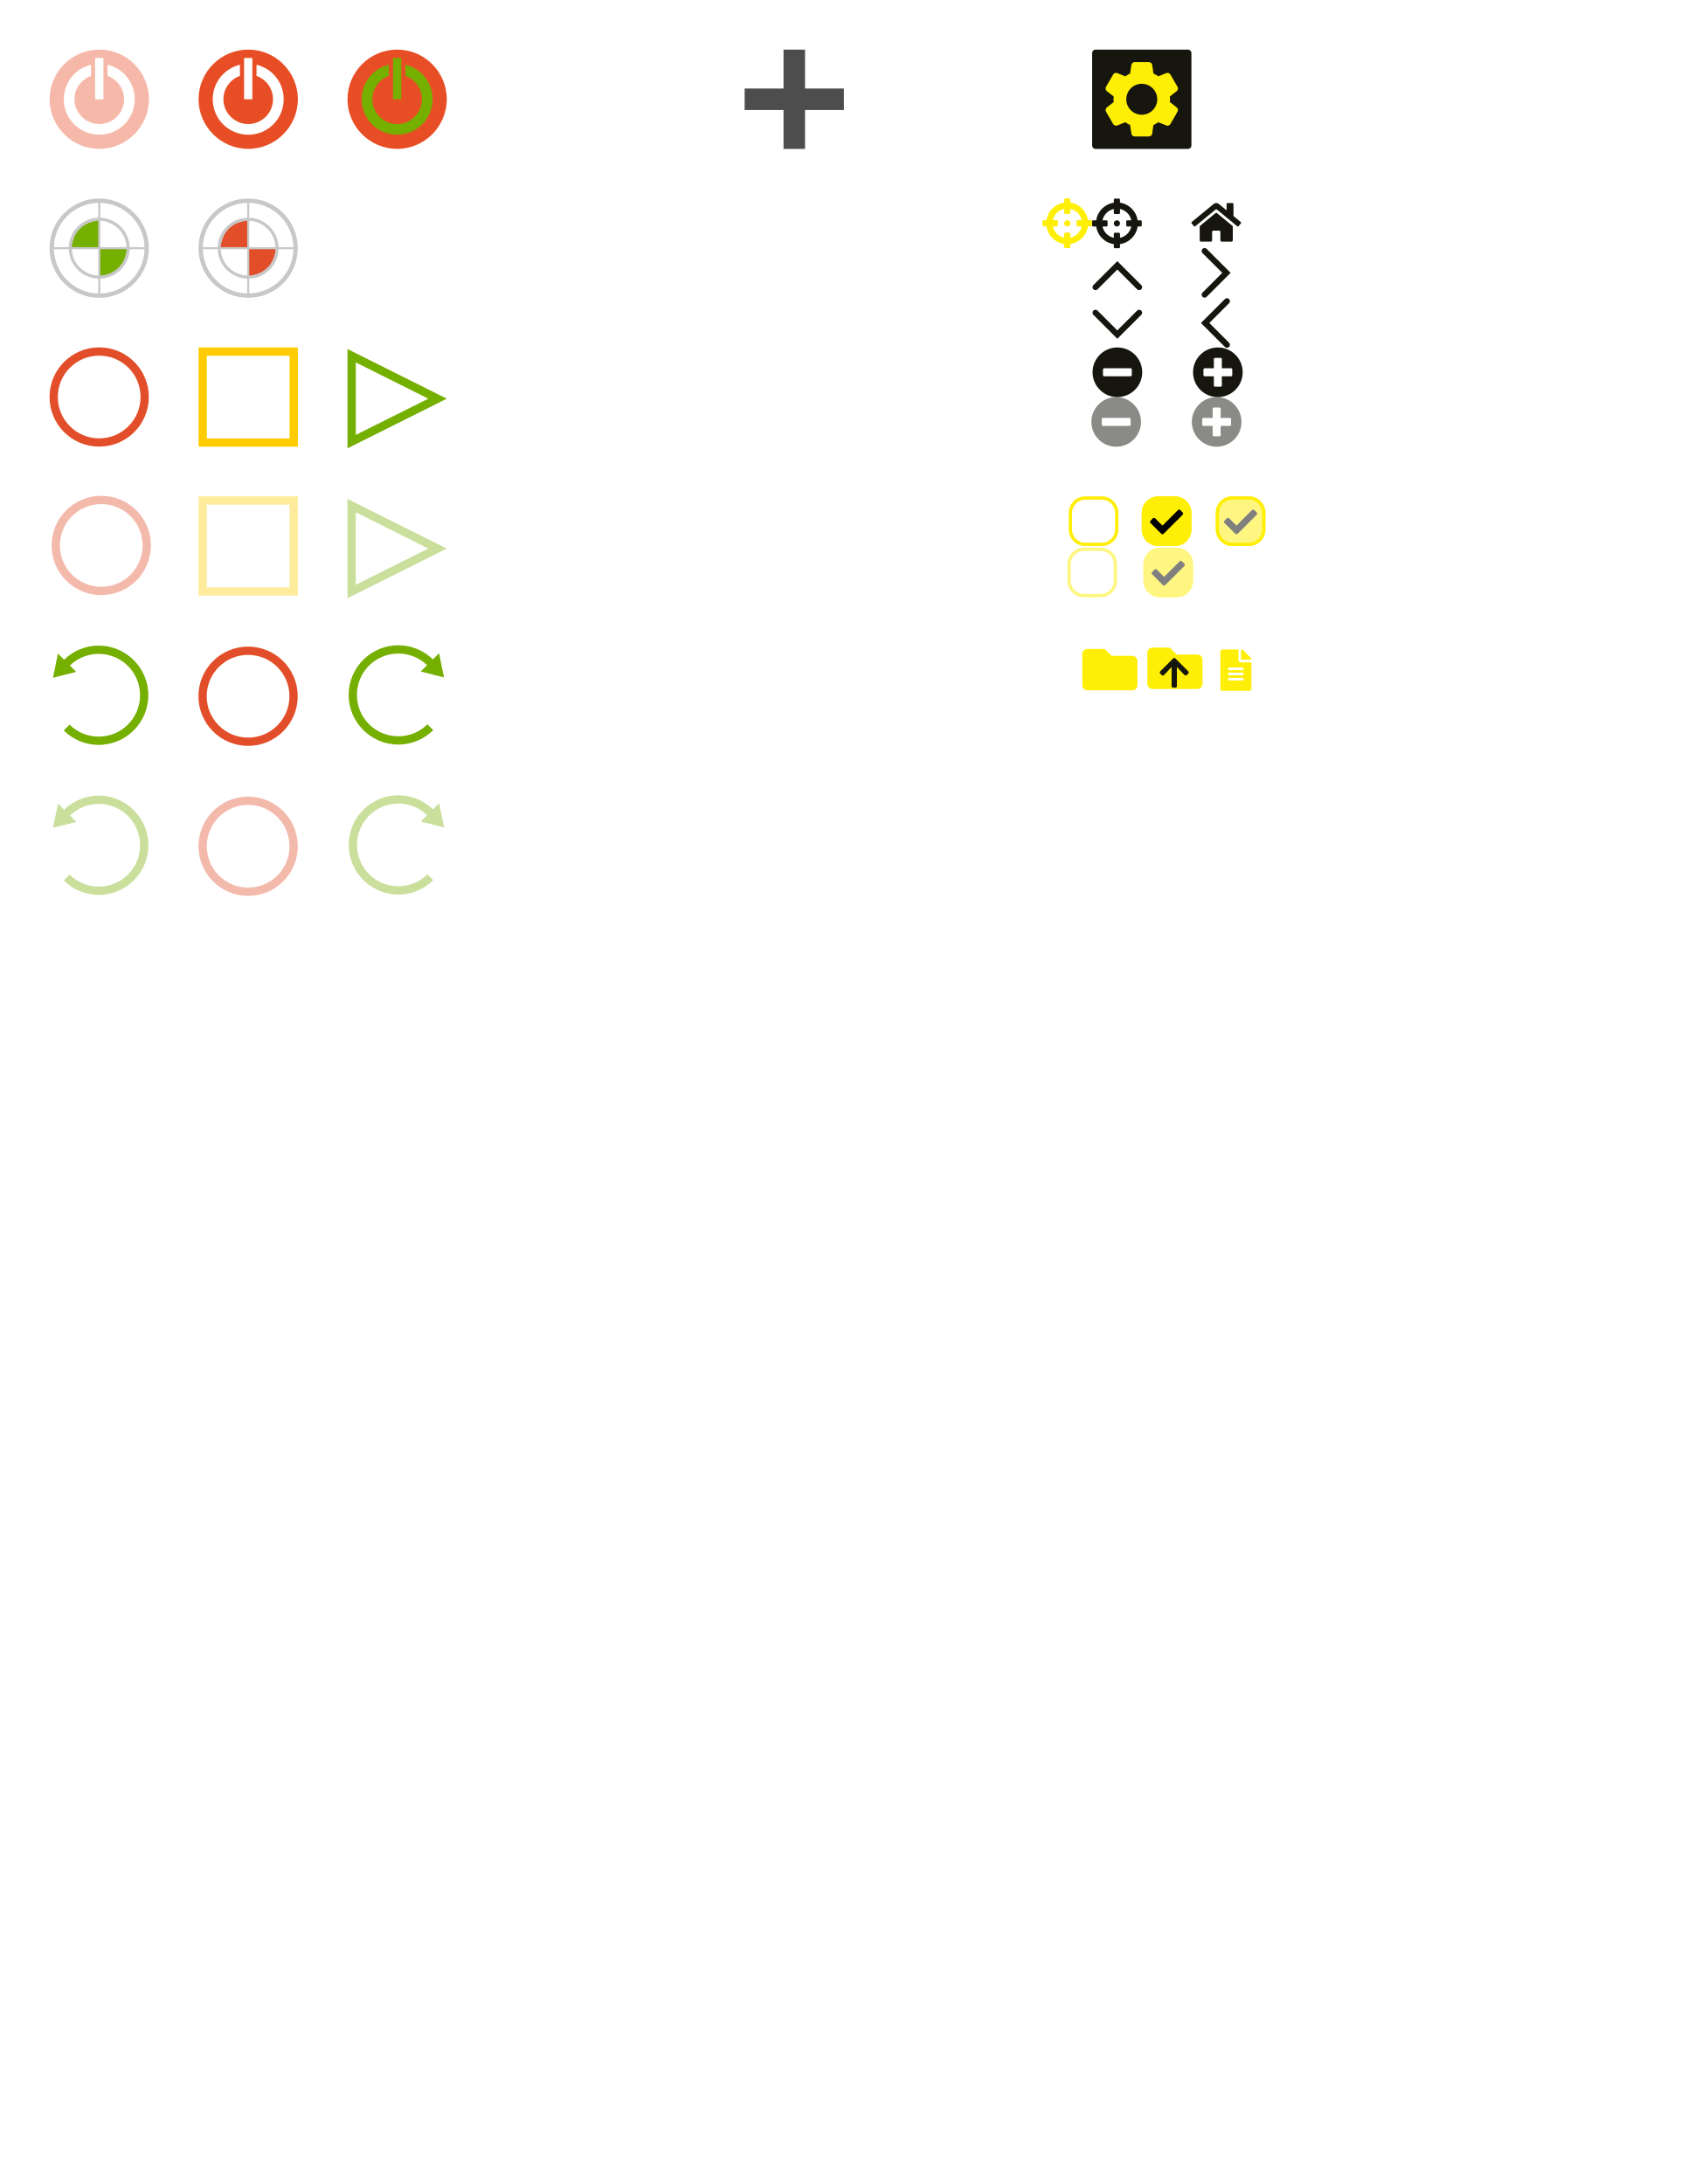
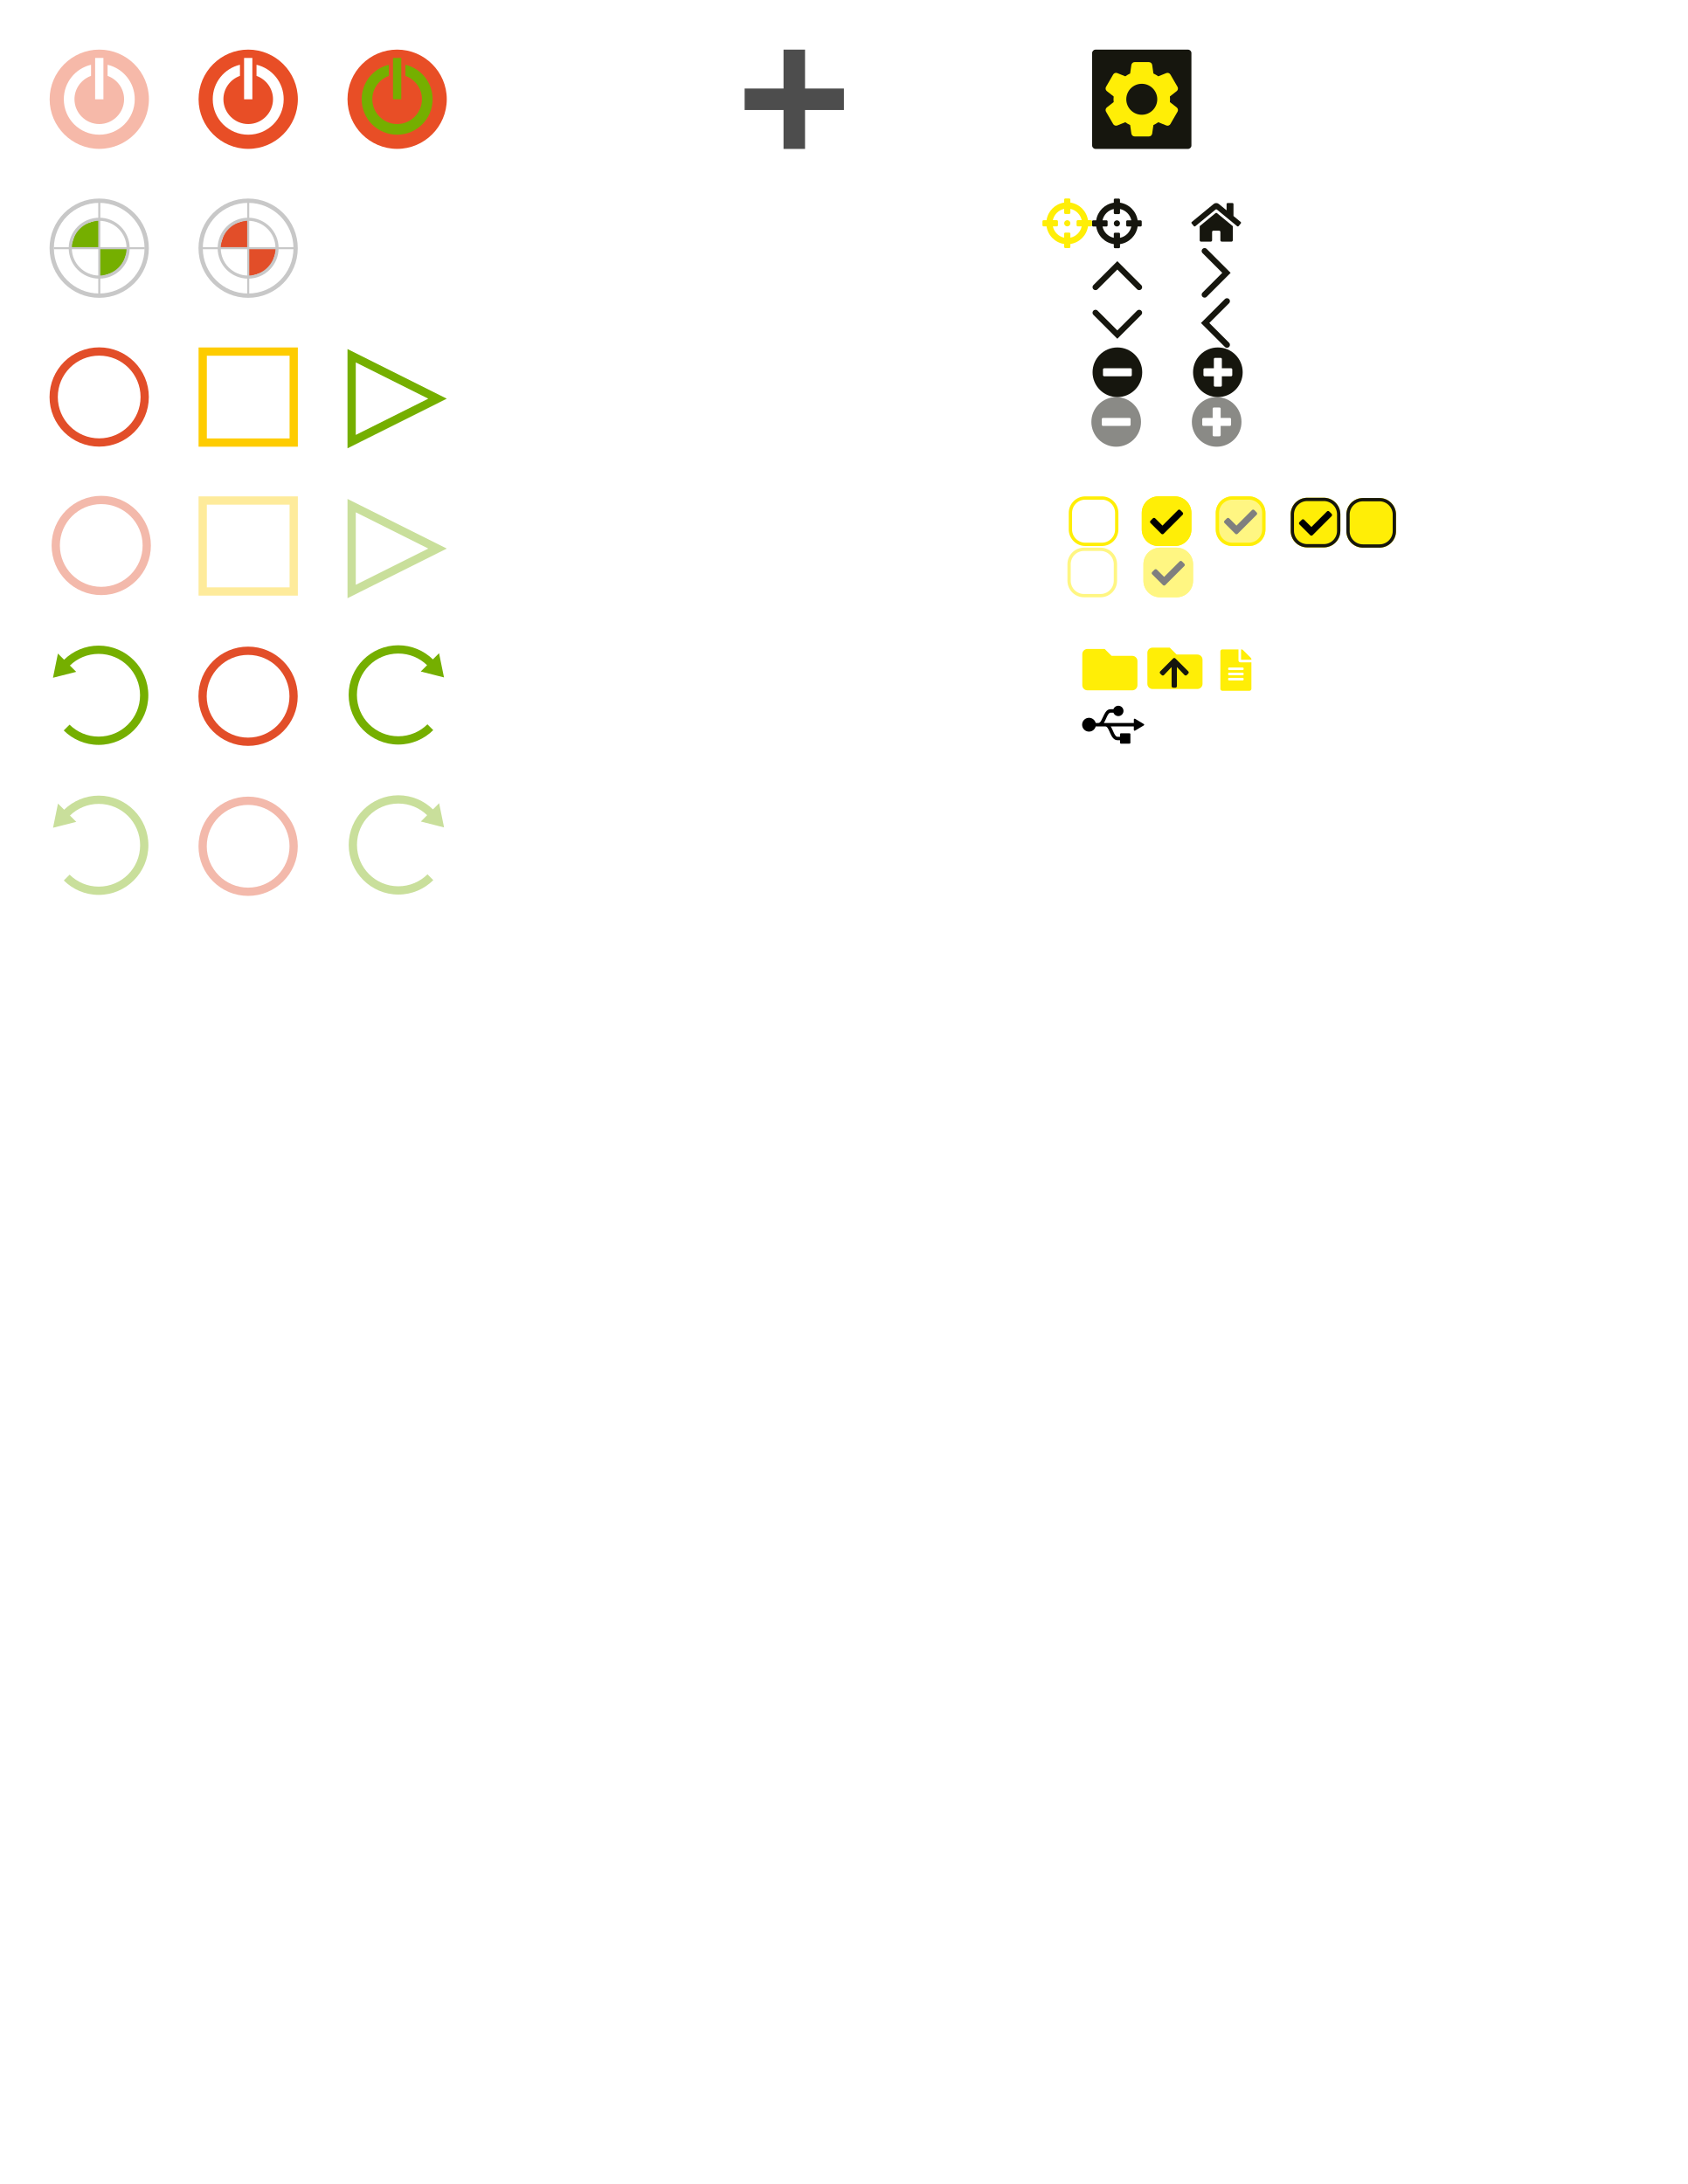
<svg xmlns="http://www.w3.org/2000/svg" width="8.5in" height="11in" viewBox="0 0 816 1056" version="1.1" id="svg8">
  <defs id="defs2">
    <clipPath clipPathUnits="userSpaceOnUse" id="clipPath936">
      <path style="fill:none;stroke:#000000;stroke-width:1px;stroke-linecap:butt;stroke-linejoin:miter;stroke-opacity:1" d="M 48,353.603 24,329.752 v 47.851 z" id="path938" />
    </clipPath>
  </defs>
  <g id="layer1" transform="translate(0,-17.60334)">
    <g id="power" transform="matrix(7.55967,0,0,7.55967,96.00212,-2155.613)">
      <g mask="none" id="g831" />
      <path style="color:#000000;font-style:normal;font-variant:normal;font-weight:normal;font-stretch:normal;font-size:medium;line-height:normal;font-family:sans-serif;font-variant-ligatures:normal;font-variant-position:normal;font-variant-caps:normal;font-variant-numeric:normal;font-variant-alternates:normal;font-feature-settings:normal;text-indent:0;text-align:start;text-decoration:none;text-decoration-line:none;text-decoration-style:solid;text-decoration-color:#000000;letter-spacing:normal;word-spacing:normal;text-transform:none;writing-mode:lr-tb;direction:ltr;text-orientation:mixed;dominant-baseline:auto;baseline-shift:baseline;text-anchor:start;white-space:normal;shape-padding:0;clip-rule:nonzero;display:inline;overflow:visible;visibility:visible;opacity:1;isolation:auto;mix-blend-mode:normal;color-interpolation:sRGB;color-interpolation-filters:linearRGB;solid-color:#000000;solid-opacity:1;vector-effect:none;fill:#e84e26;fill-opacity:1;fill-rule:nonzero;stroke:none;stroke-width:1.182;stroke-linecap:butt;stroke-linejoin:miter;stroke-miterlimit:4;stroke-dasharray:none;stroke-dashoffset:0;stroke-opacity:1;color-rendering:auto;image-rendering:auto;shape-rendering:auto;text-rendering:auto;enable-background:accumulate" d="M 12.004,-0.01 C 5.397,-0.01 -3.3989357e-6,5.379 0,11.986 c -3.3989354e-6,6.607 5.397,12.002 12.004,12.002 6.607,0 11.994,-5.395 11.994,-12.002 3e-6,-6.607 -5.387,-11.996 -11.994,-11.996 z M 10.998,2.002 H 13 V 11.998 H 10.998 Z M 10.002,3.656 v 2.688 c -2.322,0.829 -4,3.046 -4,5.643 -1.21e-5,3.298 2.704,6 6.002,6 3.298,0 5.992,-2.702 5.992,-6 -1.2e-5,-2.596 -1.673,-4.814 -3.992,-5.643 v -2.688 c 3.778,0.896 6.57,4.267 6.57,8.33 2e-6,4.754 -3.816,8.576 -8.57,8.576 -4.754,0 -8.578,-3.822 -8.578,-8.576 -2e-6,-4.063 2.796,-7.434 6.576,-8.33 z" transform="matrix(0.2645833,0,0,0.2645833,0,290.65)" id="rect819" />
    </g>
    <path style="color:#000000;font-style:normal;font-variant:normal;font-weight:normal;font-stretch:normal;font-size:medium;line-height:normal;font-family:sans-serif;font-variant-ligatures:normal;font-variant-position:normal;font-variant-caps:normal;font-variant-numeric:normal;font-variant-alternates:normal;font-feature-settings:normal;text-indent:0;text-align:start;text-decoration:none;text-decoration-line:none;text-decoration-style:solid;text-decoration-color:#000000;letter-spacing:normal;word-spacing:normal;text-transform:none;writing-mode:lr-tb;direction:ltr;text-orientation:mixed;dominant-baseline:auto;baseline-shift:baseline;text-anchor:start;white-space:normal;shape-padding:0;clip-rule:nonzero;display:inline;overflow:visible;visibility:visible;opacity:1;isolation:auto;mix-blend-mode:normal;color-interpolation:sRGB;color-interpolation-filters:linearRGB;solid-color:#000000;solid-opacity:1;vector-effect:none;fill:none;fill-opacity:1;fill-rule:nonzero;stroke:none;stroke-width:1.058;stroke-linecap:butt;stroke-linejoin:miter;stroke-miterlimit:4;stroke-dasharray:none;stroke-dashoffset:0;stroke-opacity:1;color-rendering:auto;image-rendering:auto;shape-rendering:auto;text-rendering:auto;enable-background:accumulate" d="m 5.821,285.36 v 5.289 h 1.059 v -5.289 z" id="path877" />
    <g id="power-checked" transform="matrix(3.779527,0,0,3.779527,114,-1032.916)">
      <circle clip-path="none" r="5.953" cy="290.645" cx="20.637" id="path843" style="fill:#75af00;fill-opacity:1;stroke:none;stroke-width:0.702;stroke-miterlimit:4;stroke-dasharray:none;stroke-opacity:1" />
      <g transform="matrix(2.000163,0,0,2.000163,14.28694,-297.0468)" id="5345">
        <g id="g831-7" mask="none" />
        <path transform="matrix(0.2645833,0,0,0.2645833,0,290.65)" clip-path="none" id="rect819-5" d="M 12.004,-0.01 C 5.397,-0.01 -3.3989357e-6,5.379 0,11.986 c -3.3989354e-6,6.607 5.397,12.002 12.004,12.002 6.607,0 11.994,-5.395 11.994,-12.002 3e-6,-6.607 -5.387,-11.996 -11.994,-11.996 z M 10.998,2.002 H 13 V 11.998 H 10.998 Z M 10.002,3.656 v 2.688 c -2.322,0.829 -4,3.046 -4,5.643 -1.21e-5,3.298 2.704,6 6.002,6 3.298,0 5.992,-2.702 5.992,-6 -1.2e-5,-2.596 -1.673,-4.814 -3.992,-5.643 v -2.688 c 3.778,0.896 6.57,4.267 6.57,8.33 2e-6,4.754 -3.816,8.576 -8.57,8.576 -4.754,0 -8.578,-3.822 -8.578,-8.576 -2e-6,-4.063 2.796,-7.434 6.576,-8.33 z" style="color:#000000;font-style:normal;font-variant:normal;font-weight:normal;font-stretch:normal;font-size:medium;line-height:normal;font-family:sans-serif;font-variant-ligatures:normal;font-variant-position:normal;font-variant-caps:normal;font-variant-numeric:normal;font-variant-alternates:normal;font-feature-settings:normal;text-indent:0;text-align:start;text-decoration:none;text-decoration-line:none;text-decoration-style:solid;text-decoration-color:#000000;letter-spacing:normal;word-spacing:normal;text-transform:none;writing-mode:lr-tb;direction:ltr;text-orientation:mixed;dominant-baseline:auto;baseline-shift:baseline;text-anchor:start;white-space:normal;shape-padding:0;clip-rule:nonzero;display:inline;overflow:visible;visibility:visible;opacity:1;isolation:auto;mix-blend-mode:normal;color-interpolation:sRGB;color-interpolation-filters:linearRGB;solid-color:#000000;solid-opacity:1;vector-effect:none;fill:#e84e26;fill-opacity:1;fill-rule:nonzero;stroke:none;stroke-width:1.182;stroke-linecap:butt;stroke-linejoin:miter;stroke-miterlimit:4;stroke-dasharray:none;stroke-dashoffset:0;stroke-opacity:1;color-rendering:auto;image-rendering:auto;shape-rendering:auto;text-rendering:auto;enable-background:accumulate" />
      </g>
    </g>
    <g id="plus" transform="matrix(11.33858,0,0,11.33858,-36.00004,-3229.956)">
      <path id="path4640" d="m 34.925,290.65 c 4.233,0 4.233,0 4.233,0 v 0 0" style="fill:none;stroke:#4d4d4d;stroke-width:0.917;stroke-linecap:butt;stroke-linejoin:miter;stroke-miterlimit:4;stroke-dasharray:none;stroke-opacity:1" />
      <path id="path4640-3" d="m 37.042,288.533 c 0,4.233 0,4.233 0,4.233 v 0 0" style="fill:none;stroke:#4d4d4d;stroke-width:0.917;stroke-linecap:butt;stroke-linejoin:miter;stroke-miterlimit:4;stroke-dasharray:none;stroke-opacity:1" />
    </g>
    <g id="power-disabled" transform="matrix(7.55967,0,0,7.55967,23.99788,-2155.613)">
      <g mask="none" id="g831-6" />
      <path style="color:#000000;font-style:normal;font-variant:normal;font-weight:normal;font-stretch:normal;font-size:medium;line-height:normal;font-family:sans-serif;font-variant-ligatures:normal;font-variant-position:normal;font-variant-caps:normal;font-variant-numeric:normal;font-variant-alternates:normal;font-feature-settings:normal;text-indent:0;text-align:start;text-decoration:none;text-decoration-line:none;text-decoration-style:solid;text-decoration-color:#000000;letter-spacing:normal;word-spacing:normal;text-transform:none;writing-mode:lr-tb;direction:ltr;text-orientation:mixed;dominant-baseline:auto;baseline-shift:baseline;text-anchor:start;white-space:normal;shape-padding:0;clip-rule:nonzero;display:inline;overflow:visible;visibility:visible;opacity:1;isolation:auto;mix-blend-mode:normal;color-interpolation:sRGB;color-interpolation-filters:linearRGB;solid-color:#000000;solid-opacity:1;vector-effect:none;fill:#e84e26;fill-opacity:0.392;fill-rule:nonzero;stroke:none;stroke-width:1.182;stroke-linecap:butt;stroke-linejoin:miter;stroke-miterlimit:4;stroke-dasharray:none;stroke-dashoffset:0;stroke-opacity:1;color-rendering:auto;image-rendering:auto;shape-rendering:auto;text-rendering:auto;enable-background:accumulate" d="M 12.004,-0.01 C 5.397,-0.01 -3.3989357e-6,5.379 0,11.986 c -3.3989354e-6,6.607 5.397,12.002 12.004,12.002 6.607,0 11.994,-5.395 11.994,-12.002 3e-6,-6.607 -5.387,-11.996 -11.994,-11.996 z M 10.998,2.002 H 13 V 11.998 H 10.998 Z M 10.002,3.656 v 2.688 c -2.322,0.829 -4,3.046 -4,5.643 -1.21e-5,3.298 2.704,6 6.002,6 3.298,0 5.992,-2.702 5.992,-6 -1.2e-5,-2.596 -1.673,-4.814 -3.992,-5.643 v -2.688 c 3.778,0.896 6.57,4.267 6.57,8.33 2e-6,4.754 -3.816,8.576 -8.57,8.576 -4.754,0 -8.578,-3.822 -8.578,-8.576 -2e-6,-4.063 2.796,-7.434 6.576,-8.33 z" transform="matrix(0.2645833,0,0,0.2645833,0,290.65)" id="rect819-7" />
    </g>
    <ellipse style="opacity:1;fill:none;fill-opacity:1;stroke:#e24e29;stroke-width:3.997;stroke-linecap:round;stroke-linejoin:miter;stroke-miterlimit:4;stroke-dasharray:none;stroke-dashoffset:0;stroke-opacity:1" id="path6657" cx="47.951" cy="209.557" rx="22.001" ry="22.001" />
    <rect style="fill:none;fill-opacity:1;stroke:#fecc00;stroke-width:4;stroke-linecap:round;stroke-linejoin:miter;stroke-miterlimit:4;stroke-dasharray:none;stroke-opacity:1" id="rect6677" width="44" height="44" x="98" y="187.603" ry="0" />
    <path style="fill:none;fill-opacity:1;stroke:#75af00;stroke-width:4;stroke-linecap:butt;stroke-linejoin:miter;stroke-miterlimit:4;stroke-dasharray:none;stroke-opacity:1" d="M 170,189.603 211.528,210.367 170,231.131 Z" id="path6679" />
    <g id="g6798" transform="translate(-96,-192)">
      <path id="path6774-4" d="m 144,329.603 h 14 l -2,6 -2,4 -4,2 -6,2 z" style="fill:#75af00;fill-opacity:1;stroke:none;stroke-width:1px;stroke-linecap:butt;stroke-linejoin:miter;stroke-opacity:1" />
      <path id="path6774" d="m 144,329.603 h -14 l 2,-6 2,-4 4,-2 6,-2 z" style="fill:#75af00;fill-opacity:1;stroke:none;stroke-width:1px;stroke-linecap:butt;stroke-linejoin:miter;stroke-opacity:1" />
      <g style="stroke:#c8c8c8;stroke-opacity:1" id="g6772">
        <path style="opacity:1;fill:none;fill-opacity:1;stroke:#c8c8c8;stroke-width:2.087;stroke-linecap:round;stroke-linejoin:miter;stroke-miterlimit:4;stroke-dasharray:none;stroke-dashoffset:0;stroke-opacity:1" d="m 166.918,329.601 a 22.957,22.957 0 0 1 -22.957,22.957 22.957,22.957 0 0 1 -22.957,-22.957 22.957,22.957 0 0 1 22.957,-22.957 22.957,22.957 0 0 1 22.957,22.957 z" id="path6657-9" />
        <path style="opacity:1;fill:none;fill-opacity:1;stroke:#c8c8c8;stroke-width:1.5;stroke-linecap:round;stroke-linejoin:miter;stroke-miterlimit:4;stroke-dasharray:none;stroke-dashoffset:0;stroke-opacity:1" d="m 157.944,329.601 a 13.983,13.983 0 0 1 -13.983,13.983 13.983,13.983 0 0 1 -13.983,-13.983 13.983,13.983 0 0 1 13.983,-13.983 13.983,13.983 0 0 1 13.983,13.983 z" id="path6657-4" />
        <path style="fill:none;stroke:#c8c8c8;stroke-width:1px;stroke-linecap:butt;stroke-linejoin:miter;stroke-opacity:1" d="m 122,329.603 h 44" id="path6764" />
        <path style="fill:none;stroke:#c8c8c8;stroke-width:1px;stroke-linecap:butt;stroke-linejoin:miter;stroke-opacity:1" d="m 144,307.603 v 44" id="path6766" />
      </g>
    </g>
    <g transform="translate(-96,72)" id="g6798-6">
      <path id="path6774-4-0" d="m 216,65.603 h 14 l -2,6 -2,4 -4,2 -6,2 z" style="fill:#e24e29;fill-opacity:1;stroke:none;stroke-width:1px;stroke-linecap:butt;stroke-linejoin:miter;stroke-opacity:1" />
      <path id="path6774-7" d="m 216,65.603 h -14 l 2,-6 2,-4 4,-2 6,-2 z" style="fill:#e24e29;fill-opacity:1;stroke:none;stroke-width:1px;stroke-linecap:butt;stroke-linejoin:miter;stroke-opacity:1" />
      <g style="stroke:#c8c8c8;stroke-opacity:1" id="g6772-4" transform="translate(72,-264)">
        <path style="opacity:1;fill:none;fill-opacity:1;stroke:#c8c8c8;stroke-width:2.087;stroke-linecap:round;stroke-linejoin:miter;stroke-miterlimit:4;stroke-dasharray:none;stroke-dashoffset:0;stroke-opacity:1" d="m 166.918,329.601 a 22.957,22.957 0 0 1 -22.957,22.957 22.957,22.957 0 0 1 -22.957,-22.957 22.957,22.957 0 0 1 22.957,-22.957 22.957,22.957 0 0 1 22.957,22.957 z" id="path6657-9-3" />
        <path style="opacity:1;fill:none;fill-opacity:1;stroke:#c8c8c8;stroke-width:1.5;stroke-linecap:round;stroke-linejoin:miter;stroke-miterlimit:4;stroke-dasharray:none;stroke-dashoffset:0;stroke-opacity:1" d="m 157.944,329.601 a 13.983,13.983 0 0 1 -13.983,13.983 13.983,13.983 0 0 1 -13.983,-13.983 13.983,13.983 0 0 1 13.983,-13.983 13.983,13.983 0 0 1 13.983,13.983 z" id="path6657-4-7" />
        <path style="fill:none;stroke:#c8c8c8;stroke-width:1px;stroke-linecap:butt;stroke-linejoin:miter;stroke-opacity:1" d="m 122,329.603 h 44" id="path6764-9" />
        <path style="fill:none;stroke:#c8c8c8;stroke-width:1px;stroke-linecap:butt;stroke-linejoin:miter;stroke-opacity:1" d="m 144,307.603 v 44" id="path6766-0" />
      </g>
    </g>
    <ellipse style="opacity:1;fill:none;fill-opacity:1;stroke:#e24e29;stroke-width:3.997;stroke-linecap:round;stroke-linejoin:miter;stroke-miterlimit:4;stroke-dasharray:none;stroke-dashoffset:0;stroke-opacity:0.392" id="path6657-3" cx="48.951" cy="281.342" rx="22.001" ry="22.001" />
    <rect style="fill:none;fill-opacity:1;stroke:#fecc00;stroke-width:4;stroke-linecap:round;stroke-linejoin:miter;stroke-miterlimit:4;stroke-dasharray:none;stroke-opacity:0.392" id="rect6677-6" width="44" height="44" x="98" y="259.603" ry="0" />
    <path style="fill:none;fill-opacity:1;stroke:#75af00;stroke-width:4;stroke-linecap:butt;stroke-linejoin:miter;stroke-miterlimit:4;stroke-dasharray:none;stroke-opacity:0.392" d="M 170,262.076 211.528,282.84 170,303.603 Z" id="path6679-7" />
    <ellipse style="opacity:1;fill:none;fill-opacity:1;stroke:#e24e29;stroke-width:3.997;stroke-linecap:round;stroke-linejoin:miter;stroke-miterlimit:4;stroke-dasharray:none;stroke-dashoffset:0;stroke-opacity:1" id="path6657-36" cx="119.934" cy="354.252" rx="22.001" ry="22.001" />
    <path style="color:#000000;font-style:normal;font-variant:normal;font-weight:normal;font-stretch:normal;font-size:medium;line-height:normal;font-family:sans-serif;font-variant-ligatures:normal;font-variant-position:normal;font-variant-caps:normal;font-variant-numeric:normal;font-variant-alternates:normal;font-feature-settings:normal;text-indent:0;text-align:start;text-decoration:none;text-decoration-line:none;text-decoration-style:solid;text-decoration-color:#000000;letter-spacing:normal;word-spacing:normal;text-transform:none;writing-mode:lr-tb;direction:ltr;text-orientation:mixed;dominant-baseline:auto;baseline-shift:baseline;text-anchor:start;white-space:normal;shape-padding:0;clip-rule:nonzero;display:inline;overflow:visible;visibility:visible;opacity:1;isolation:auto;mix-blend-mode:normal;color-interpolation:sRGB;color-interpolation-filters:linearRGB;solid-color:#000000;solid-opacity:1;vector-effect:none;fill:#75af00;fill-opacity:1;fill-rule:nonzero;stroke:none;stroke-width:3.997;stroke-linecap:round;stroke-linejoin:miter;stroke-miterlimit:4;stroke-dasharray:none;stroke-dashoffset:0;stroke-opacity:0.392;color-rendering:auto;image-rendering:auto;shape-rendering:auto;text-rendering:auto;enable-background:accumulate" clip-path="none" d="M 47.707 312.162 C 41.207 312.162 35.307 314.767 30.98 318.98 L 28 316 L 25.611 327.699 L 36.854 324.854 L 33.793 321.793 C 37.39 318.308 42.287 316.158 47.707 316.158 C 58.778 316.158 67.711 325.091 67.711 336.162 C 67.711 347.233 58.778 356.164 47.707 356.164 C 42.205 356.164 37.234 353.955 33.623 350.377 L 30.812 353.188 C 35.153 357.495 41.125 360.162 47.707 360.162 C 60.938 360.162 71.707 349.393 71.707 336.162 C 71.707 322.931 60.938 312.162 47.707 312.162 z " transform="translate(0,17.60334)" id="path6657-36-7" />
    <path style="color:#000000;font-style:normal;font-variant:normal;font-weight:normal;font-stretch:normal;font-size:medium;line-height:normal;font-family:sans-serif;font-variant-ligatures:normal;font-variant-position:normal;font-variant-caps:normal;font-variant-numeric:normal;font-variant-alternates:normal;font-feature-settings:normal;text-indent:0;text-align:start;text-decoration:none;text-decoration-line:none;text-decoration-style:solid;text-decoration-color:#000000;letter-spacing:normal;word-spacing:normal;text-transform:none;writing-mode:lr-tb;direction:ltr;text-orientation:mixed;dominant-baseline:auto;baseline-shift:baseline;text-anchor:start;white-space:normal;shape-padding:0;clip-rule:nonzero;display:inline;overflow:visible;visibility:visible;opacity:1;isolation:auto;mix-blend-mode:normal;color-interpolation:sRGB;color-interpolation-filters:linearRGB;solid-color:#000000;solid-opacity:1;vector-effect:none;fill:#75af00;fill-opacity:1;fill-rule:nonzero;stroke:none;stroke-width:3.997;stroke-linecap:round;stroke-linejoin:miter;stroke-miterlimit:4;stroke-dasharray:none;stroke-dashoffset:0;stroke-opacity:0.392;color-rendering:auto;image-rendering:auto;shape-rendering:auto;text-rendering:auto;enable-background:accumulate" clip-path="none" d="m 192.557,329.603 c 6.5,0 12.4,2.605 16.727,6.818 l 2.98,-2.98 2.389,11.699 -11.242,-2.846 3.061,-3.061 c -3.597,-3.484 -8.494,-5.635 -13.914,-5.635 -11.071,0 -20.004,8.933 -20.004,20.004 0,11.071 8.933,20.002 20.004,20.002 5.502,0 10.473,-2.209 14.084,-5.787 l 2.811,2.811 c -4.341,4.308 -10.312,6.975 -16.895,6.975 -13.231,0 -24,-10.769 -24,-24 0,-13.231 10.769,-24 24,-24 z" id="path6657-36-7-2" />
    <ellipse style="opacity:1;fill:none;fill-opacity:1;stroke:#e04d29;stroke-width:3.997;stroke-linecap:round;stroke-linejoin:miter;stroke-miterlimit:4;stroke-dasharray:none;stroke-dashoffset:0;stroke-opacity:0.392" id="path6657-36-0" cx="119.965" cy="426.785" rx="22.001" ry="22.001" />
    <path style="color:#000000;font-style:normal;font-variant:normal;font-weight:normal;font-stretch:normal;font-size:medium;line-height:normal;font-family:sans-serif;font-variant-ligatures:normal;font-variant-position:normal;font-variant-caps:normal;font-variant-numeric:normal;font-variant-alternates:normal;font-feature-settings:normal;text-indent:0;text-align:start;text-decoration:none;text-decoration-line:none;text-decoration-style:solid;text-decoration-color:#000000;letter-spacing:normal;word-spacing:normal;text-transform:none;writing-mode:lr-tb;direction:ltr;text-orientation:mixed;dominant-baseline:auto;baseline-shift:baseline;text-anchor:start;white-space:normal;shape-padding:0;clip-rule:nonzero;display:inline;overflow:visible;visibility:visible;opacity:1;isolation:auto;mix-blend-mode:normal;color-interpolation:sRGB;color-interpolation-filters:linearRGB;solid-color:#000000;solid-opacity:1;vector-effect:none;fill:#75ad00;fill-opacity:0.392;fill-rule:nonzero;stroke:none;stroke-width:3.997;stroke-linecap:round;stroke-linejoin:miter;stroke-miterlimit:4;stroke-dasharray:none;stroke-dashoffset:0;stroke-opacity:0.392;color-rendering:auto;image-rendering:auto;shape-rendering:auto;text-rendering:auto;enable-background:accumulate" clip-path="none" d="m 47.739,402.298 c -6.5,0 -12.4,2.605 -16.727,6.818 l -2.98,-2.98 -2.389,11.699 11.242,-2.846 -3.061,-3.061 c 3.597,-3.484 8.494,-5.635 13.914,-5.635 11.071,0 20.004,8.933 20.004,20.004 0,11.071 -8.933,20.002 -20.004,20.002 -5.502,0 -10.473,-2.209 -14.084,-5.787 l -2.811,2.811 c 4.341,4.308 10.312,6.975 16.895,6.975 13.231,0 24,-10.769 24,-24 0,-13.231 -10.769,-24 -24,-24 z" id="path6657-36-7-5" />
    <path style="color:#000000;font-style:normal;font-variant:normal;font-weight:normal;font-stretch:normal;font-size:medium;line-height:normal;font-family:sans-serif;font-variant-ligatures:normal;font-variant-position:normal;font-variant-caps:normal;font-variant-numeric:normal;font-variant-alternates:normal;font-feature-settings:normal;text-indent:0;text-align:start;text-decoration:none;text-decoration-line:none;text-decoration-style:solid;text-decoration-color:#000000;letter-spacing:normal;word-spacing:normal;text-transform:none;writing-mode:lr-tb;direction:ltr;text-orientation:mixed;dominant-baseline:auto;baseline-shift:baseline;text-anchor:start;white-space:normal;shape-padding:0;clip-rule:nonzero;display:inline;overflow:visible;visibility:visible;opacity:1;isolation:auto;mix-blend-mode:normal;color-interpolation:sRGB;color-interpolation-filters:linearRGB;solid-color:#000000;solid-opacity:1;vector-effect:none;fill:#75ad00;fill-opacity:0.392;fill-rule:nonzero;stroke:none;stroke-width:3.997;stroke-linecap:round;stroke-linejoin:miter;stroke-miterlimit:4;stroke-dasharray:none;stroke-dashoffset:0;stroke-opacity:0.392;color-rendering:auto;image-rendering:auto;shape-rendering:auto;text-rendering:auto;enable-background:accumulate" clip-path="none" d="m 192.588,402.136 c 6.5,0 12.4,2.605 16.727,6.818 l 2.98,-2.98 2.389,11.699 -11.242,-2.846 3.061,-3.061 c -3.597,-3.484 -8.494,-5.635 -13.914,-5.635 -11.071,0 -20.004,8.933 -20.004,20.004 0,11.071 8.933,20.002 20.004,20.002 5.502,0 10.473,-2.209 14.084,-5.787 l 2.811,2.811 c -4.341,4.308 -10.312,6.975 -16.895,6.975 -13.231,0 -24,-10.769 -24,-24 0,-13.231 10.769,-24 24,-24 z" id="path6657-36-7-2-6" />
    <g id="g5988" transform="translate(428.0586,-23.39405)">
      <rect rx="1.651" y="64.997" x="99.941" height="48" width="48" id="rect2279" style="fill:#16160e;fill-opacity:1;stroke:none;stroke-width:0.189;stroke-opacity:1" />
      <path style="fill:#ffee06;fill-opacity:1;stroke-width:0.09" d="m 140.834,92.936 -3.304,-2.583 a 12.021,12.021 0 0 0 0,-2.714 l 3.307,-2.585 a 1.62,1.62 0 0 0 0.391,-2.065 l -3.437,-5.941 a 1.624,1.624 0 0 0 -1.987,-0.716 l -3.893,1.567 a 13.339,13.339 0 0 0 -2.339,-1.358 l -0.598,-4.136 a 1.592,1.592 0 0 0 -1.59,-1.378 h -6.888 a 1.587,1.587 0 0 0 -1.581,1.366 l -0.599,4.148 a 13.832,13.832 0 0 0 -2.336,1.36 l -3.904,-1.569 a 1.592,1.592 0 0 0 -1.972,0.702 l -3.44,5.951 a 1.608,1.608 0 0 0 0.391,2.074 l 3.304,2.583 a 11.908,11.908 0 0 0 0,2.714 l -3.307,2.583 a 1.619,1.619 0 0 0 -0.392,2.065 l 3.435,5.942 a 1.623,1.623 0 0 0 1.987,0.716 l 3.894,-1.567 a 13.4,13.4 0 0 0 2.341,1.36 l 0.599,4.133 a 1.588,1.588 0 0 0 1.581,1.379 h 6.889 a 1.588,1.588 0 0 0 1.586,-1.366 l 0.599,-4.148 a 13.86,13.86 0 0 0 2.336,-1.36 l 3.909,1.571 a 1.593,1.593 0 0 0 1.972,-0.702 l 3.45,-5.975 a 1.616,1.616 0 0 0 -0.401,-2.051 z m -16.895,3.549 a 7.488,7.488 0 1 1 7.488,-7.488 7.488,7.488 0 0 1 -7.488,7.488 z" class="cls-10" id="gear" />
    </g>
    <path id="crosshairs-solid" d="m 551.416,124.123 h -1.423 a 10.132,10.132 0 0 0 -8.52,-8.52 v -1.417 a 0.563,0.563 0 0 0 -0.557,-0.563 h -1.874 a 0.563,0.563 0 0 0 -0.563,0.563 v 1.423 a 10.132,10.132 0 0 0 -8.52,8.52 h -1.417 a 0.563,0.563 0 0 0 -0.563,0.557 v 1.876 a 0.563,0.563 0 0 0 0.563,0.563 h 1.423 a 10.132,10.132 0 0 0 8.52,8.52 v 1.423 a 0.563,0.563 0 0 0 0.557,0.556 h 1.876 a 0.563,0.563 0 0 0 0.563,-0.563 v -1.423 a 10.132,10.132 0 0 0 8.52,-8.52 h 1.423 a 0.563,0.563 0 0 0 0.556,-0.557 v -1.874 a 0.563,0.563 0 0 0 -0.563,-0.563 z m -9.937,8.467 v -1.904 a 0.563,0.563 0 0 0 -0.563,-0.563 h -1.874 a 0.563,0.563 0 0 0 -0.563,0.563 v 1.904 a 7.133,7.133 0 0 1 -5.467,-5.467 h 1.904 a 0.563,0.563 0 0 0 0.563,-0.563 v -1.874 a 0.563,0.563 0 0 0 -0.563,-0.563 h -1.904 a 7.133,7.133 0 0 1 5.467,-5.467 v 1.904 a 0.563,0.563 0 0 0 0.563,0.563 h 1.876 a 0.563,0.563 0 0 0 0.563,-0.563 v -1.904 a 7.133,7.133 0 0 1 5.466,5.467 h -1.904 a 0.563,0.563 0 0 0 -0.563,0.563 v 1.876 a 0.563,0.563 0 0 0 0.563,0.563 h 1.904 a 7.133,7.133 0 0 1 -5.467,5.466 z m 0,-6.967 a 1.5,1.5 0 1 1 -1.5,-1.5 1.5,1.5 0 0 1 1.5,1.5 z" style="fill:#16160e;fill-opacity:1;stroke:none;stroke-width:1.2;stroke-opacity:1" />
    <path id="home-solid-2" data-name="home-solid" class="cls-4" d="M 587.682,120.623 580,126.951 v 6.83 a 0.667,0.667 0 0 0 0.667,0.667 l 4.67,-0.012 a 0.667,0.667 0 0 0 0.664,-0.667 v -3.989 a 0.667,0.667 0 0 1 0.667,-0.667 h 2.667 a 0.667,0.667 0 0 1 0.667,0.667 v 3.986 a 0.667,0.667 0 0 0 0.667,0.669 l 4.669,0.01 a 0.667,0.667 0 0 0 0.667,-0.667 v -6.831 l -7.682,-6.323 a 0.508,0.508 0 0 0 -0.637,0 z m 12.136,4.301 -3.481,-2.872 v -5.771 a 0.501,0.501 0 0 0 -0.501,-0.501 h -2.337 a 0.501,0.501 0 0 0 -0.501,0.501 v 3.026 l -3.731,-3.07 a 2.001,2.001 0 0 0 -2.542,0 l -10.548,8.688 a 0.501,0.501 0 0 0 -0.067,0.705 l 1.062,1.292 a 0.501,0.501 0 0 0 0.705,0.068 l 9.804,-8.074 a 0.508,0.508 0 0 1 0.637,0 l 9.803,8.074 a 0.501,0.501 0 0 0 0.699,-0.067 l 1.062,-1.292 a 0.501,0.501 0 0 0 -0.071,-0.706 z" style="fill:#16160e;fill-opacity:1;stroke-width:1.2" />
    <path style="fill:none;stroke:#16160e;stroke-width:2.861;stroke-linecap:round;stroke-linejoin:miter;stroke-miterlimit:4;stroke-dasharray:none;stroke-opacity:1" d="m 529.628,156.458 10.555,-10.555 10.555,10.555 v 0" id="path884" />
    <path style="fill:none;stroke:#16160e;stroke-width:2.861;stroke-linecap:round;stroke-linejoin:miter;stroke-miterlimit:4;stroke-dasharray:none;stroke-opacity:1" d="m 550.734,168.821 -10.555,10.555 -10.555,-10.555 v 0" id="path884-3" />
    <path style="fill:none;stroke:#16160e;stroke-width:2.861;stroke-linecap:round;stroke-linejoin:miter;stroke-miterlimit:4;stroke-dasharray:none;stroke-opacity:1" d="m 582.379,138.975 10.555,10.555 -10.555,10.555 v 0" id="path884-3-6" />
    <path style="fill:none;stroke:#16160e;stroke-width:2.861;stroke-linecap:round;stroke-linejoin:miter;stroke-miterlimit:4;stroke-dasharray:none;stroke-opacity:1" d="m 593.186,184.329 -10.555,-10.555 10.555,-10.555 v 0" id="path884-3-7" />
    <path style="fill:#ffee06;fill-opacity:1;stroke:none;stroke-width:1.2;stroke-opacity:1" d="m 527.416,124.062 h -1.423 a 10.132,10.132 0 0 0 -8.52,-8.52 v -1.417 a 0.563,0.563 0 0 0 -0.557,-0.563 h -1.874 a 0.563,0.563 0 0 0 -0.563,0.563 v 1.423 a 10.132,10.132 0 0 0 -8.52,8.52 h -1.417 a 0.563,0.563 0 0 0 -0.563,0.557 v 1.876 a 0.563,0.563 0 0 0 0.563,0.563 h 1.423 a 10.132,10.132 0 0 0 8.52,8.52 v 1.423 a 0.563,0.563 0 0 0 0.557,0.556 h 1.876 a 0.563,0.563 0 0 0 0.563,-0.563 v -1.423 a 10.132,10.132 0 0 0 8.52,-8.52 h 1.423 a 0.563,0.563 0 0 0 0.556,-0.557 v -1.874 a 0.563,0.563 0 0 0 -0.563,-0.563 z m -9.937,8.467 v -1.904 a 0.563,0.563 0 0 0 -0.563,-0.563 h -1.874 a 0.563,0.563 0 0 0 -0.563,0.563 v 1.904 a 7.133,7.133 0 0 1 -5.467,-5.467 h 1.904 a 0.563,0.563 0 0 0 0.563,-0.563 v -1.874 a 0.563,0.563 0 0 0 -0.563,-0.563 h -1.904 a 7.133,7.133 0 0 1 5.467,-5.467 v 1.904 a 0.563,0.563 0 0 0 0.563,0.563 h 1.876 a 0.563,0.563 0 0 0 0.563,-0.563 v -1.904 a 7.133,7.133 0 0 1 5.466,5.467 h -1.904 a 0.563,0.563 0 0 0 -0.563,0.563 v 1.876 a 0.563,0.563 0 0 0 0.563,0.563 h 1.904 a 7.133,7.133 0 0 1 -5.467,5.466 z m 0,-6.967 a 1.5,1.5 0 1 1 -1.5,-1.5 1.5,1.5 0 0 1 1.5,1.5 z" id="path1050" />
    <path style="fill:#16160e;stroke-width:1.2" id="minus-circle-solid-16" data-name="minus-circle-solid" d="m 540.213,185.603 a 12,12 0 1 0 12,12 12,12 0 0 0 -12,-12 z m -6.388,13.936 a 0.582,0.582 0 0 1 -0.581,-0.581 v -2.71 a 0.582,0.582 0 0 1 0.581,-0.581 h 12.775 a 0.582,0.582 0 0 1 0.581,0.581 v 2.71 a 0.582,0.582 0 0 1 -0.581,0.581 z" />
    <path style="fill:#16160e;stroke-width:1.2" id="plus-circle-solid-16" data-name="plus-circle-solid" d="m 588.786,185.603 a 12,12 0 1 0 12,12 12,12 0 0 0 -12,-12 z m 6.967,13.355 a 0.582,0.582 0 0 1 -0.581,0.581 h -4.452 v 4.452 a 0.582,0.582 0 0 1 -0.581,0.581 h -2.708 a 0.582,0.582 0 0 1 -0.581,-0.581 v -4.452 h -4.452 a 0.582,0.582 0 0 1 -0.581,-0.581 v -2.71 a 0.582,0.582 0 0 1 0.581,-0.581 h 4.452 v -4.452 a 0.582,0.582 0 0 1 0.581,-0.581 h 2.71 a 0.582,0.582 0 0 1 0.581,0.581 v 4.452 h 4.452 a 0.582,0.582 0 0 1 0.581,0.581 z" />
    <path style="fill:#16160e;stroke-width:1.2;opacity:0.5" id="minus-circle-solid-16-3" data-name="minus-circle-solid" d="m 539.631,209.603 a 12,12 0 1 0 12,12 12,12 0 0 0 -12,-12 z m -6.388,13.936 a 0.582,0.582 0 0 1 -0.581,-0.581 v -2.71 a 0.582,0.582 0 0 1 0.581,-0.581 h 12.775 a 0.582,0.582 0 0 1 0.581,0.581 v 2.71 a 0.582,0.582 0 0 1 -0.581,0.581 z" />
    <path style="fill:#16160e;stroke-width:1.2;opacity:0.5" id="plus-circle-solid-16-6" data-name="plus-circle-solid" d="m 588.204,209.603 a 12,12 0 1 0 12,12 12,12 0 0 0 -12,-12 z m 6.967,13.355 a 0.582,0.582 0 0 1 -0.581,0.581 h -4.452 v 4.452 a 0.582,0.582 0 0 1 -0.581,0.581 h -2.708 a 0.582,0.582 0 0 1 -0.581,-0.581 v -4.452 h -4.452 a 0.582,0.582 0 0 1 -0.581,-0.581 v -2.71 a 0.582,0.582 0 0 1 0.581,-0.581 h 4.452 v -4.452 a 0.582,0.582 0 0 1 0.581,-0.581 h 2.71 a 0.582,0.582 0 0 1 0.581,0.581 v 4.452 h 4.452 a 0.582,0.582 0 0 1 0.581,0.581 z" />
    <g id="g941" transform="matrix(0.8,0,0,0.8,115.2,51.52067)">
      <g transform="translate(546,257.6033)" data-name="Rectangle 83" id="Rectangle_83-2" style="fill:#ffee06;stroke:#ffee06;stroke-width:2">
        <rect id="rect571" rx="10" height="30" width="30" x="0" y="0" style="stroke:none" />
        <rect id="rect573" rx="9" height="28" width="28" y="1" x="1" style="fill:none" />
      </g>
      <path d="m 557.793,280.225 -6.5,-6.5 a 1,1 0 0 1 0,-1.414 l 1.414,-1.414 a 1,1 0 0 1 1.414,0 l 4.379,4.378 9.379,-9.379 a 1,1 0 0 1 1.414,0 l 1.414,1.414 a 1,1 0 0 1 0,1.414 l -11.5,11.5 a 1,1 0 0 1 -1.414,0 z" id="check-solid" />
    </g>
    <g style="fill:none;stroke:#ffee06;stroke-width:2" id="Rectangle_84" data-name="Rectangle 84" transform="matrix(0.8,0,0,0.8,516.6954,257.6033)">
      <rect style="stroke:none" y="0" x="0" width="30" height="30" rx="10" id="rect591" />
      <rect style="fill:none" x="1" y="1" width="28" height="28" rx="9" id="rect593" />
    </g>
    <g id="g999" transform="translate(-8.08122,-0.4)">
      <g style="opacity:0.5" transform="matrix(0.8,0,0,0.8,159.0593,51.92067)" id="g941-7">
        <g style="fill:#ffee06;stroke:#ffee06;stroke-width:2" id="Rectangle_83-2-5" data-name="Rectangle 83" transform="translate(546,257.6033)">
          <rect style="stroke:none" y="0" x="0" width="30" height="30" rx="10" id="rect571-3" />
          <rect style="fill:none" x="1" y="1" width="28" height="28" rx="9" id="rect573-5" />
        </g>
        <path id="check-solid-6" d="m 557.793,280.225 -6.5,-6.5 a 1,1 0 0 1 0,-1.414 l 1.414,-1.414 a 1,1 0 0 1 1.414,0 l 4.379,4.378 9.379,-9.379 a 1,1 0 0 1 1.414,0 l 1.414,1.414 a 1,1 0 0 1 0,1.414 l -11.5,11.5 a 1,1 0 0 1 -1.414,0 z" />
      </g>
      <g transform="matrix(0.8,0,0,0.8,595.8593,258.0033)" data-name="Rectangle 84" id="Rectangle_84-2" style="fill:none;stroke:#ffee06;stroke-width:2">
        <rect id="rect591-9" rx="10" height="30" width="30" x="0" y="0" style="stroke:none" />
        <rect id="rect593-1" rx="9" height="28" width="28" y="1" x="1" style="fill:none" />
      </g>
+       <g id="g1071">
+         <g id="g941-7-5" transform="matrix(0.8,0,0,0.8,195.2812,52.59686)" style="opacity:1">
+           <g transform="translate(546,257.6033)" data-name="Rectangle 83" id="Rectangle_83-2-5-6" style="fill:#ffee06;stroke:#ffee06;stroke-width:2">
+             <rect id="rect571-3-2" rx="10" height="30" width="30" x="0" y="0" style="stroke:none;fill:#ffee06;fill-opacity:1" />
+             <rect id="rect573-5-9" rx="9" height="28" width="28" y="1" x="1" style="fill:none" />
+           </g>
+           <path style="fill:#000000;fill-opacity:1" d="m 557.793,280.225 -6.5,-6.5 a 1,1 0 0 1 0,-1.414 l 1.414,-1.414 a 1,1 0 0 1 1.414,0 l 4.379,4.378 9.379,-9.379 a 1,1 0 0 1 1.414,0 l 1.414,1.414 a 1,1 0 0 1 0,1.414 l -11.5,11.5 a 1,1 0 0 1 -1.414,0 z" id="check-solid-6-1" />
+         </g>
+         <g style="fill:none;stroke:#ffee06;stroke-width:2" id="Rectangle_84-2-2" data-name="Rectangle 84" transform="matrix(0.8,0,0,0.8,632.0812,258.6795)">
+           <rect style="stroke:none" y="0" x="0" width="30" height="30" rx="10" id="rect591-9-7" />
+           <rect style="fill:none;stroke:#16160e;stroke-opacity:1" x="1" y="1" width="28" height="28" rx="9" id="rect593-1-0" />
+         </g>
+       </g>
+       <g id="g1080">
+         <g id="g941-7-5-2" transform="matrix(0.8,0,0,0.8,222.1938,52.72067)" style="opacity:1">
+           <g transform="translate(546,257.6033)" data-name="Rectangle 83" id="Rectangle_83-2-5-6-6" style="fill:#ffee06;stroke:#ffee06;stroke-width:2">
+             <rect id="rect571-3-2-1" rx="10" height="30" width="30" x="0" y="0" style="fill:#ffee06;fill-opacity:1;stroke:none" />
+             <rect id="rect573-5-9-8" rx="9" height="28" width="28" y="1" x="1" style="fill:none" />
+           </g>
+         </g>
+         <g style="fill:none;stroke:#ffee06;stroke-width:2" id="Rectangle_84-2-2-9" data-name="Rectangle 84" transform="matrix(0.8,0,0,0.8,658.9938,258.8033)">
+           <rect style="stroke:none" y="0" x="0" width="30" height="30" rx="10" id="rect591-9-7-2" />
+           <rect style="fill:none;stroke:#16160e;stroke-opacity:1" x="1" y="1" width="28" height="28" rx="9" id="rect593-1-0-0" />
+         </g>
+       </g>
    </g>
    <g id="g941-2" transform="matrix(0.8,0,0,0.8,116,76.32067)" style="opacity:0.5">
      <g transform="translate(546,257.6033)" data-name="Rectangle 83" id="Rectangle_83-2-7" style="fill:#ffee06;stroke:#ffee06;stroke-width:2">
        <rect id="rect571-0" rx="10" height="30" width="30" x="0" y="0" style="stroke:none" />
        <rect id="rect573-9" rx="9" height="28" width="28" y="1" x="1" style="fill:none" />
      </g>
      <path d="m 557.793,280.225 -6.5,-6.5 a 1,1 0 0 1 0,-1.414 l 1.414,-1.414 a 1,1 0 0 1 1.414,0 l 4.379,4.378 9.379,-9.379 a 1,1 0 0 1 1.414,0 l 1.414,1.414 a 1,1 0 0 1 0,1.414 l -11.5,11.5 a 1,1 0 0 1 -1.414,0 z" id="check-solid-3" style="" />
    </g>
    <g style="fill:none;stroke:#ffee06;stroke-width:2;opacity:0.5" id="Rectangle_84-6" data-name="Rectangle 84" transform="matrix(0.8,0,0,0.8,516.0572,282.4033)">
      <rect style="stroke:none" y="0" x="0" width="30" height="30" rx="10" id="rect591-0" />
      <rect style="fill:none" x="1" y="1" width="28" height="28" rx="9" id="rect593-6" />
    </g>
    <path style="fill:#ffee06" id="folder-solid" d="m 547.405,334.722 h -10 l -3.334,-3.333 h -8.333 a 2.5,2.5 0 0 0 -2.5,2.5 v 15 a 2.5,2.5 0 0 0 2.5,2.5 h 21.667 a 2.5,2.5 0 0 0 2.5,-2.5 v -11.667 a 2.5,2.5 0 0 0 -2.5,-2.5 z" />
    <path style="fill:#ffee06" id="file-alt-solid" d="m 598.75,336.916 v -5.313 h -7.812 a 0.935,0.935 0 0 0 -0.938,0.938 v 18.125 a 0.935,0.935 0 0 0 0.938,0.937 h 13.125 a 0.935,0.935 0 0 0 0.937,-0.937 v -12.813 h -5.312 a 0.94,0.94 0 0 1 -0.938,-0.937 z m 2.5,9.219 a 0.47,0.47 0 0 1 -0.469,0.469 h -6.562 a 0.47,0.47 0 0 1 -0.469,-0.469 v -0.313 a 0.47,0.47 0 0 1 0.469,-0.469 h 6.563 a 0.47,0.47 0 0 1 0.469,0.469 z m 0,-2.5 a 0.47,0.47 0 0 1 -0.469,0.469 h -6.562 a 0.47,0.47 0 0 1 -0.469,-0.469 v -0.312 a 0.47,0.47 0 0 1 0.469,-0.469 h 6.563 a 0.47,0.47 0 0 1 0.469,0.469 z m 0,-2.812 v 0.313 a 0.47,0.47 0 0 1 -0.469,0.469 h -6.562 a 0.47,0.47 0 0 1 -0.469,-0.469 v -0.314 a 0.47,0.47 0 0 1 0.469,-0.469 h 6.563 a 0.47,0.47 0 0 1 0.468,0.469 z m 3.75,-4.458 v 0.238 h -5 v -5 h 0.238 a 0.937,0.937 0 0 1 0.662,0.273 l 3.827,3.827 a 0.935,0.935 0 0 1 0.273,0.662 z" />
    <g id="g929" transform="translate(-3.75,-0.7142857)">
      <path d="m 582.619,334.793 h -10 l -3.334,-3.333 h -8.333 a 2.5,2.5 0 0 0 -2.5,2.5 v 15 a 2.5,2.5 0 0 0 2.5,2.5 h 21.667 a 2.5,2.5 0 0 0 2.5,-2.5 v -11.667 a 2.5,2.5 0 0 0 -2.5,-2.5 z" data-name="folder-solid" id="folder-solid-5" style="fill:#ffee06" />
      <path d="m 565.39,344.719 -0.712,-0.709 a 0.766,0.766 0 0 1 0,-1.087 l 6.23,-6.234 a 0.766,0.766 0 0 1 1.087,0 l 6.23,6.23 a 0.766,0.766 0 0 1 0,1.087 l -0.712,0.712 a 0.77,0.77 0 0 1 -1.1,-0.013 l -3.678,-3.861 v 9.216 a 0.768,0.768 0 0 1 -0.77,0.77 h -1.024 a 0.768,0.768 0 0 1 -0.77,-0.77 v -9.218 l -3.681,3.868 a 0.765,0.765 0 0 1 -1.1,0.013 z" id="arrow-up-solid" style="fill:#16160e" />
    </g>
+     <path id="usb-brands" d="m 553.162,368.008 a 0.393,0.393 0 0 1 -0.21,0.351 l -4.167,2.5 a 0.413,0.413 0 0 1 -0.21,0.065 0.437,0.437 0 0 1 -0.21,-0.051 0.42,0.42 0 0 1 -0.21,-0.365 v -1.661 h -11.164 c 1.183,1.852 1.894,5 3.255,5 h 1.249 v -1.256 a 0.411,0.411 0 0 1 0.416,-0.416 h 4.167 a 0.411,0.411 0 0 1 0.416,0.416 v 4.167 a 0.411,0.411 0 0 1 -0.416,0.416 h -4.168 a 0.411,0.411 0 0 1 -0.416,-0.416 v -1.248 h -1.249 c -3.526,0 -3.793,-6.664 -5.832,-6.664 h -4.69 a 3.337,3.337 0 1 1 0,-1.67 c 1.829,0 2.053,0.444 3.489,-2.825 1.875,-4.167 2.717,-3.839 5.093,-3.839 a 2.5,2.5 0 1 1 0,1.674 h -1.394 c -1.361,0 -2.072,3.152 -3.255,5 h 14.506 v -1.666 a 0.42,0.42 0 0 1 0.21,-0.365 0.393,0.393 0 0 1 0.416,0.014 l 4.167,2.5 a 0.357,0.357 0 0 1 0.207,0.339 z" />
  </g>
</svg>
